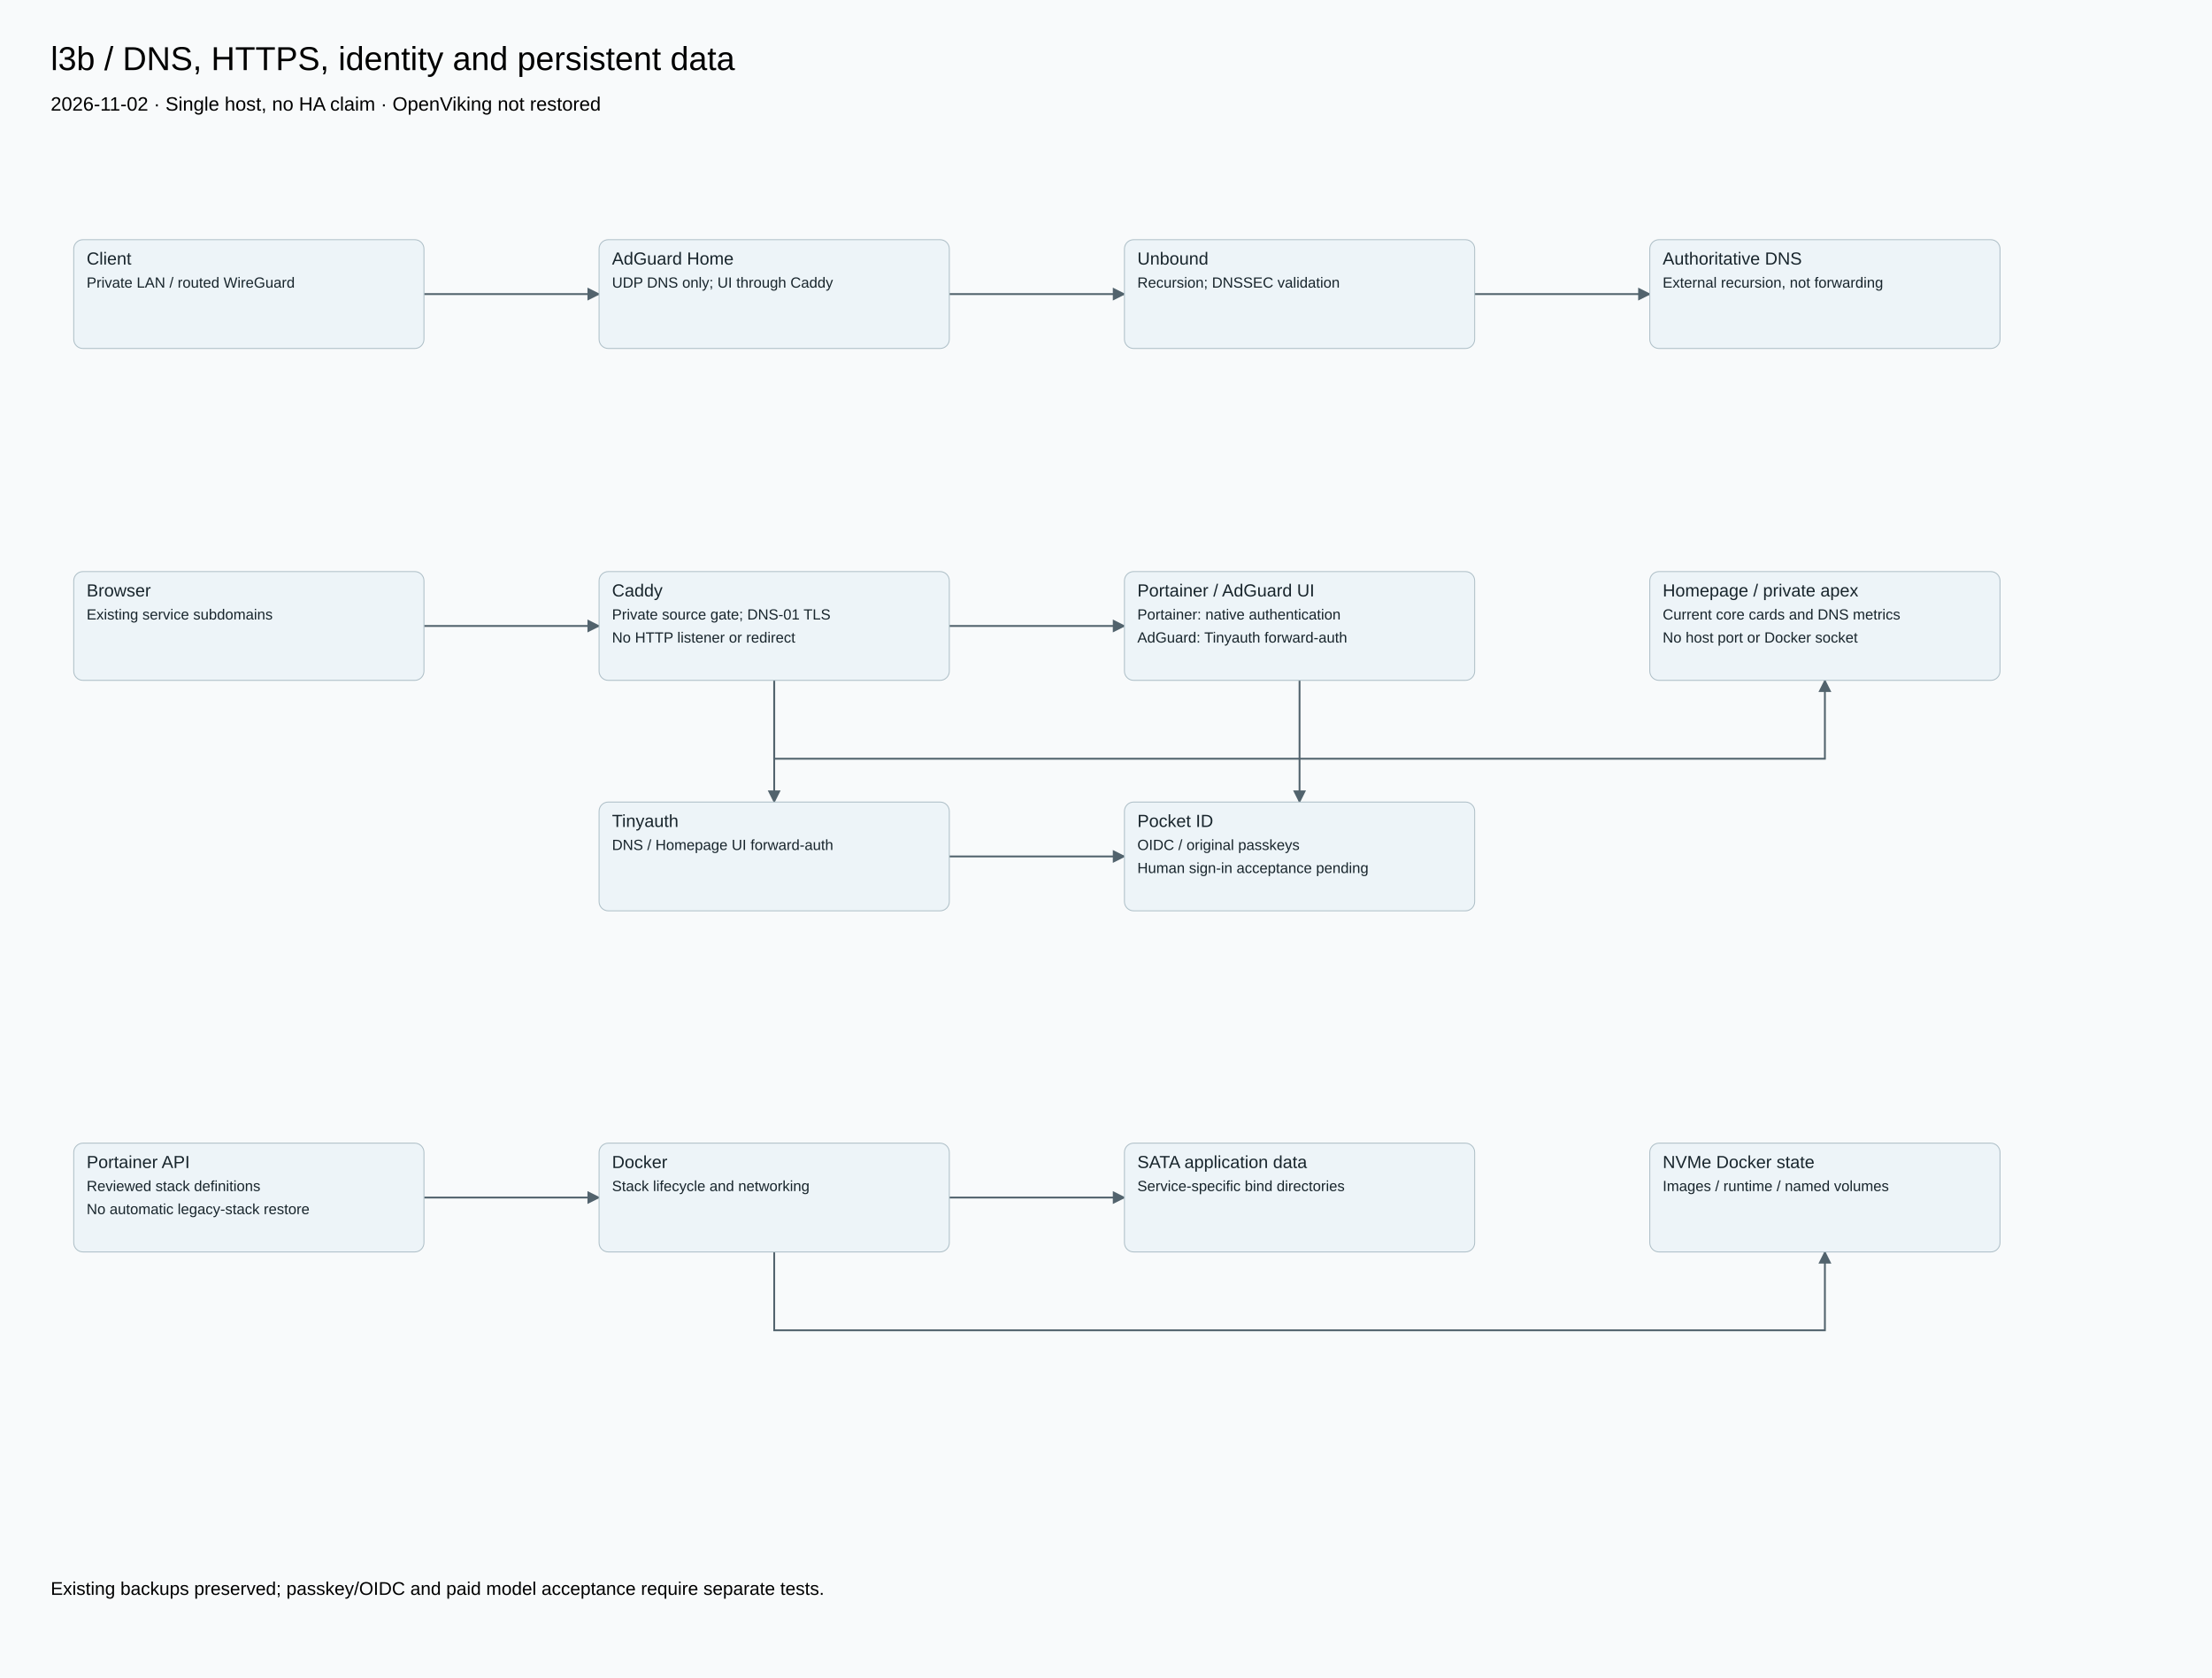
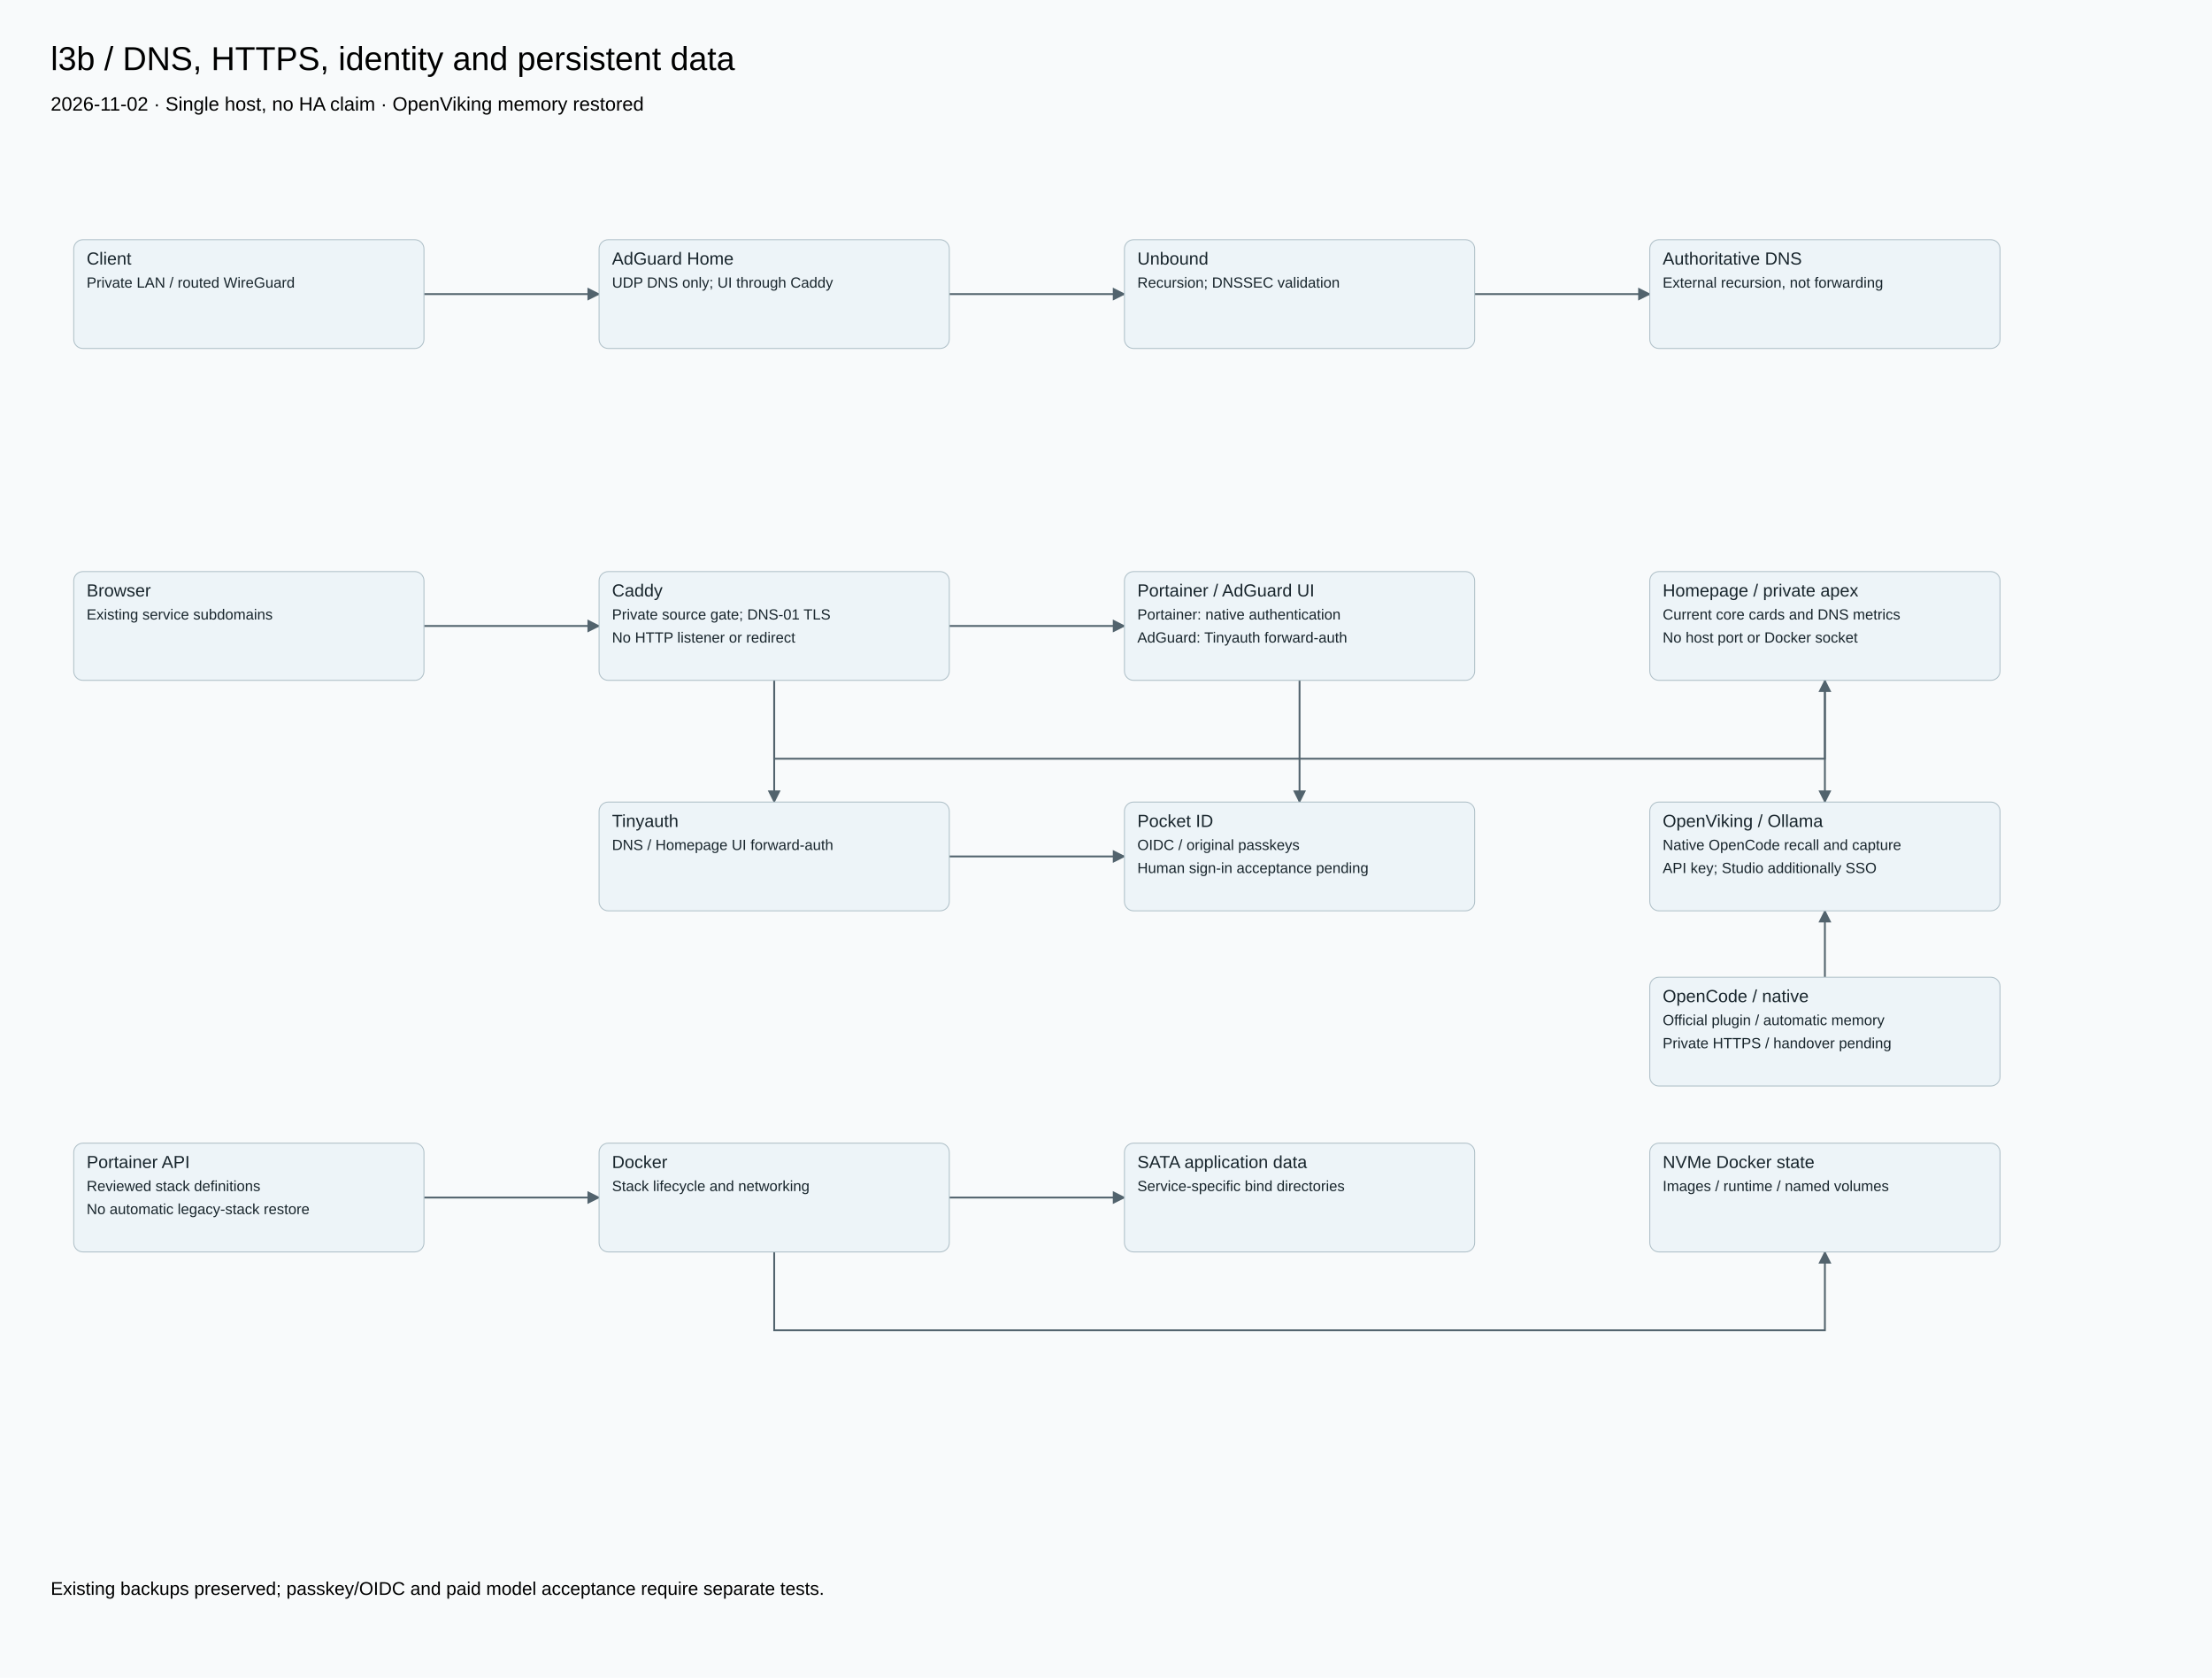
<svg xmlns="http://www.w3.org/2000/svg" width="2400" height="1820" viewBox="0 0 2400 1820" role="img">
  <defs>
    <marker id="arrow" viewBox="0 0 10 10" refX="9" refY="5" markerWidth="7" markerHeight="7" orient="auto-start-reverse">
      <path d="M0 0L10 5L0 10z" fill="#52636d" />
    </marker>
  </defs>
  <rect width="2400" height="1820" fill="#f8fafb" />
  <g font-family="Arial, sans-serif">
    <text x="55" y="76" font-size="36">l3b / DNS, HTTPS, identity and persistent data</text>
-     <text x="55" y="120" font-size="21">2026-11-02 · Single host, no HA claim · OpenViking not restored</text>
+     <text x="55" y="120" font-size="21">2026-11-02 · Single host, no HA claim · OpenViking memory restored</text>
    <path d="M460 319L650 319" fill="none" stroke="#52636d" stroke-width="2" marker-end="url(#arrow)" />
    <path d="M1030 319L1220 319" fill="none" stroke="#52636d" stroke-width="2" marker-end="url(#arrow)" />
    <path d="M1600 319L1790 319" fill="none" stroke="#52636d" stroke-width="2" marker-end="url(#arrow)" />
    <path d="M840 738L840 823L1980 823L1980 738" fill="none" stroke="#52636d" stroke-width="2" marker-end="url(#arrow)" />
+     <path d="M1980 738L1980 870" fill="none" stroke="#52636d" stroke-width="2" marker-end="url(#arrow)" />
+     <path d="M1980 1060L1980 988" fill="none" stroke="#52636d" stroke-width="2" marker-end="url(#arrow)" />
    <path d="M460 679L650 679" fill="none" stroke="#52636d" stroke-width="2" marker-end="url(#arrow)" />
    <path d="M1030 679L1220 679" fill="none" stroke="#52636d" stroke-width="2" marker-end="url(#arrow)" />
    <path d="M840 738L840 870" fill="none" stroke="#52636d" stroke-width="2" marker-end="url(#arrow)" />
    <path d="M1030 929L1220 929" fill="none" stroke="#52636d" stroke-width="2" marker-end="url(#arrow)" />
    <path d="M1410 738L1410 870" fill="none" stroke="#52636d" stroke-width="2" marker-end="url(#arrow)" />
    <path d="M460 1299L650 1299" fill="none" stroke="#52636d" stroke-width="2" marker-end="url(#arrow)" />
    <path d="M1030 1299L1220 1299" fill="none" stroke="#52636d" stroke-width="2" marker-end="url(#arrow)" />
    <path d="M840 1358L840 1443L1980 1443L1980 1358" fill="none" stroke="#52636d" stroke-width="2" marker-end="url(#arrow)" />
    <g data-node="true">
      <rect x="80" y="260" width="380" height="118" rx="10" fill="#edf4f8" stroke="#aebfc7" />
      <text x="94" y="287" font-size="19" fill="#18252c">Client</text>
      <text x="94" y="312" font-size="16" fill="#18252c">Private LAN / routed WireGuard</text>
    </g>
    <g data-node="true">
      <rect x="650" y="260" width="380" height="118" rx="10" fill="#edf4f8" stroke="#aebfc7" />
      <text x="664" y="287" font-size="19" fill="#18252c">AdGuard Home</text>
      <text x="664" y="312" font-size="16" fill="#18252c">UDP DNS only; UI through Caddy</text>
    </g>
    <g data-node="true">
      <rect x="1220" y="260" width="380" height="118" rx="10" fill="#edf4f8" stroke="#aebfc7" />
      <text x="1234" y="287" font-size="19" fill="#18252c">Unbound</text>
      <text x="1234" y="312" font-size="16" fill="#18252c">Recursion; DNSSEC validation</text>
    </g>
    <g data-node="true">
      <rect x="1790" y="260" width="380" height="118" rx="10" fill="#edf4f8" stroke="#aebfc7" />
      <text x="1804" y="287" font-size="19" fill="#18252c">Authoritative DNS</text>
      <text x="1804" y="312" font-size="16" fill="#18252c">External recursion, not forwarding</text>
    </g>
    <g data-node="true">
      <rect x="80" y="620" width="380" height="118" rx="10" fill="#edf4f8" stroke="#aebfc7" />
      <text x="94" y="647" font-size="19" fill="#18252c">Browser</text>
      <text x="94" y="672" font-size="16" fill="#18252c">Existing service subdomains</text>
    </g>
    <g data-node="true">
      <rect x="650" y="620" width="380" height="118" rx="10" fill="#edf4f8" stroke="#aebfc7" />
      <text x="664" y="647" font-size="19" fill="#18252c">Caddy</text>
      <text x="664" y="672" font-size="16" fill="#18252c">Private source gate; DNS-01 TLS</text>
      <text x="664" y="697" font-size="16" fill="#18252c">No HTTP listener or redirect</text>
    </g>
    <g data-node="true">
      <rect x="1220" y="620" width="380" height="118" rx="10" fill="#edf4f8" stroke="#aebfc7" />
      <text x="1234" y="647" font-size="19" fill="#18252c">Portainer / AdGuard UI</text>
      <text x="1234" y="672" font-size="16" fill="#18252c">Portainer: native authentication</text>
      <text x="1234" y="697" font-size="16" fill="#18252c">AdGuard: Tinyauth forward-auth</text>
    </g>
    <g data-node="true">
      <rect x="650" y="870" width="380" height="118" rx="10" fill="#edf4f8" stroke="#aebfc7" />
      <text x="664" y="897" font-size="19" fill="#18252c">Tinyauth</text>
      <text x="664" y="922" font-size="16" fill="#18252c">DNS / Homepage UI forward-auth</text>
    </g>
    <g data-node="true">
      <rect x="1790" y="620" width="380" height="118" rx="10" fill="#edf4f8" stroke="#aebfc7" />
      <text x="1804" y="647" font-size="19" fill="#18252c">Homepage / private apex</text>
      <text x="1804" y="672" font-size="16" fill="#18252c">Current core cards and DNS metrics</text>
      <text x="1804" y="697" font-size="16" fill="#18252c">No host port or Docker socket</text>
    </g>
    <g data-node="true">
+       <rect x="1790" y="870" width="380" height="118" rx="10" fill="#edf4f8" stroke="#aebfc7" />
+       <text x="1804" y="897" font-size="19" fill="#18252c">OpenViking / Ollama</text>
+       <text x="1804" y="922" font-size="16" fill="#18252c">Native OpenCode recall and capture</text>
+       <text x="1804" y="947" font-size="16" fill="#18252c">API key; Studio additionally SSO</text>
+     </g>
+     <g data-node="true">
+       <rect x="1790" y="1060" width="380" height="118" rx="10" fill="#edf4f8" stroke="#aebfc7" />
+       <text x="1804" y="1087" font-size="19" fill="#18252c">OpenCode / native</text>
+       <text x="1804" y="1112" font-size="16" fill="#18252c">Official plugin / automatic memory</text>
+       <text x="1804" y="1137" font-size="16" fill="#18252c">Private HTTPS / handover pending</text>
+     </g>
+     <g data-node="true">
      <rect x="1220" y="870" width="380" height="118" rx="10" fill="#edf4f8" stroke="#aebfc7" />
      <text x="1234" y="897" font-size="19" fill="#18252c">Pocket ID</text>
      <text x="1234" y="922" font-size="16" fill="#18252c">OIDC / original passkeys</text>
      <text x="1234" y="947" font-size="16" fill="#18252c">Human sign-in acceptance pending</text>
    </g>
    <g data-node="true">
      <rect x="80" y="1240" width="380" height="118" rx="10" fill="#edf4f8" stroke="#aebfc7" />
      <text x="94" y="1267" font-size="19" fill="#18252c">Portainer API</text>
      <text x="94" y="1292" font-size="16" fill="#18252c">Reviewed stack definitions</text>
      <text x="94" y="1317" font-size="16" fill="#18252c">No automatic legacy-stack restore</text>
    </g>
    <g data-node="true">
      <rect x="650" y="1240" width="380" height="118" rx="10" fill="#edf4f8" stroke="#aebfc7" />
      <text x="664" y="1267" font-size="19" fill="#18252c">Docker</text>
      <text x="664" y="1292" font-size="16" fill="#18252c">Stack lifecycle and networking</text>
    </g>
    <g data-node="true">
      <rect x="1220" y="1240" width="380" height="118" rx="10" fill="#edf4f8" stroke="#aebfc7" />
      <text x="1234" y="1267" font-size="19" fill="#18252c">SATA application data</text>
      <text x="1234" y="1292" font-size="16" fill="#18252c">Service-specific bind directories</text>
    </g>
    <g data-node="true">
      <rect x="1790" y="1240" width="380" height="118" rx="10" fill="#edf4f8" stroke="#aebfc7" />
      <text x="1804" y="1267" font-size="19" fill="#18252c">NVMe Docker state</text>
      <text x="1804" y="1292" font-size="16" fill="#18252c">Images / runtime / named volumes</text>
    </g>
    <text x="55" y="1730" font-size="20">Existing backups preserved; passkey/OIDC and paid model acceptance require separate tests.</text>
  </g>
</svg>
